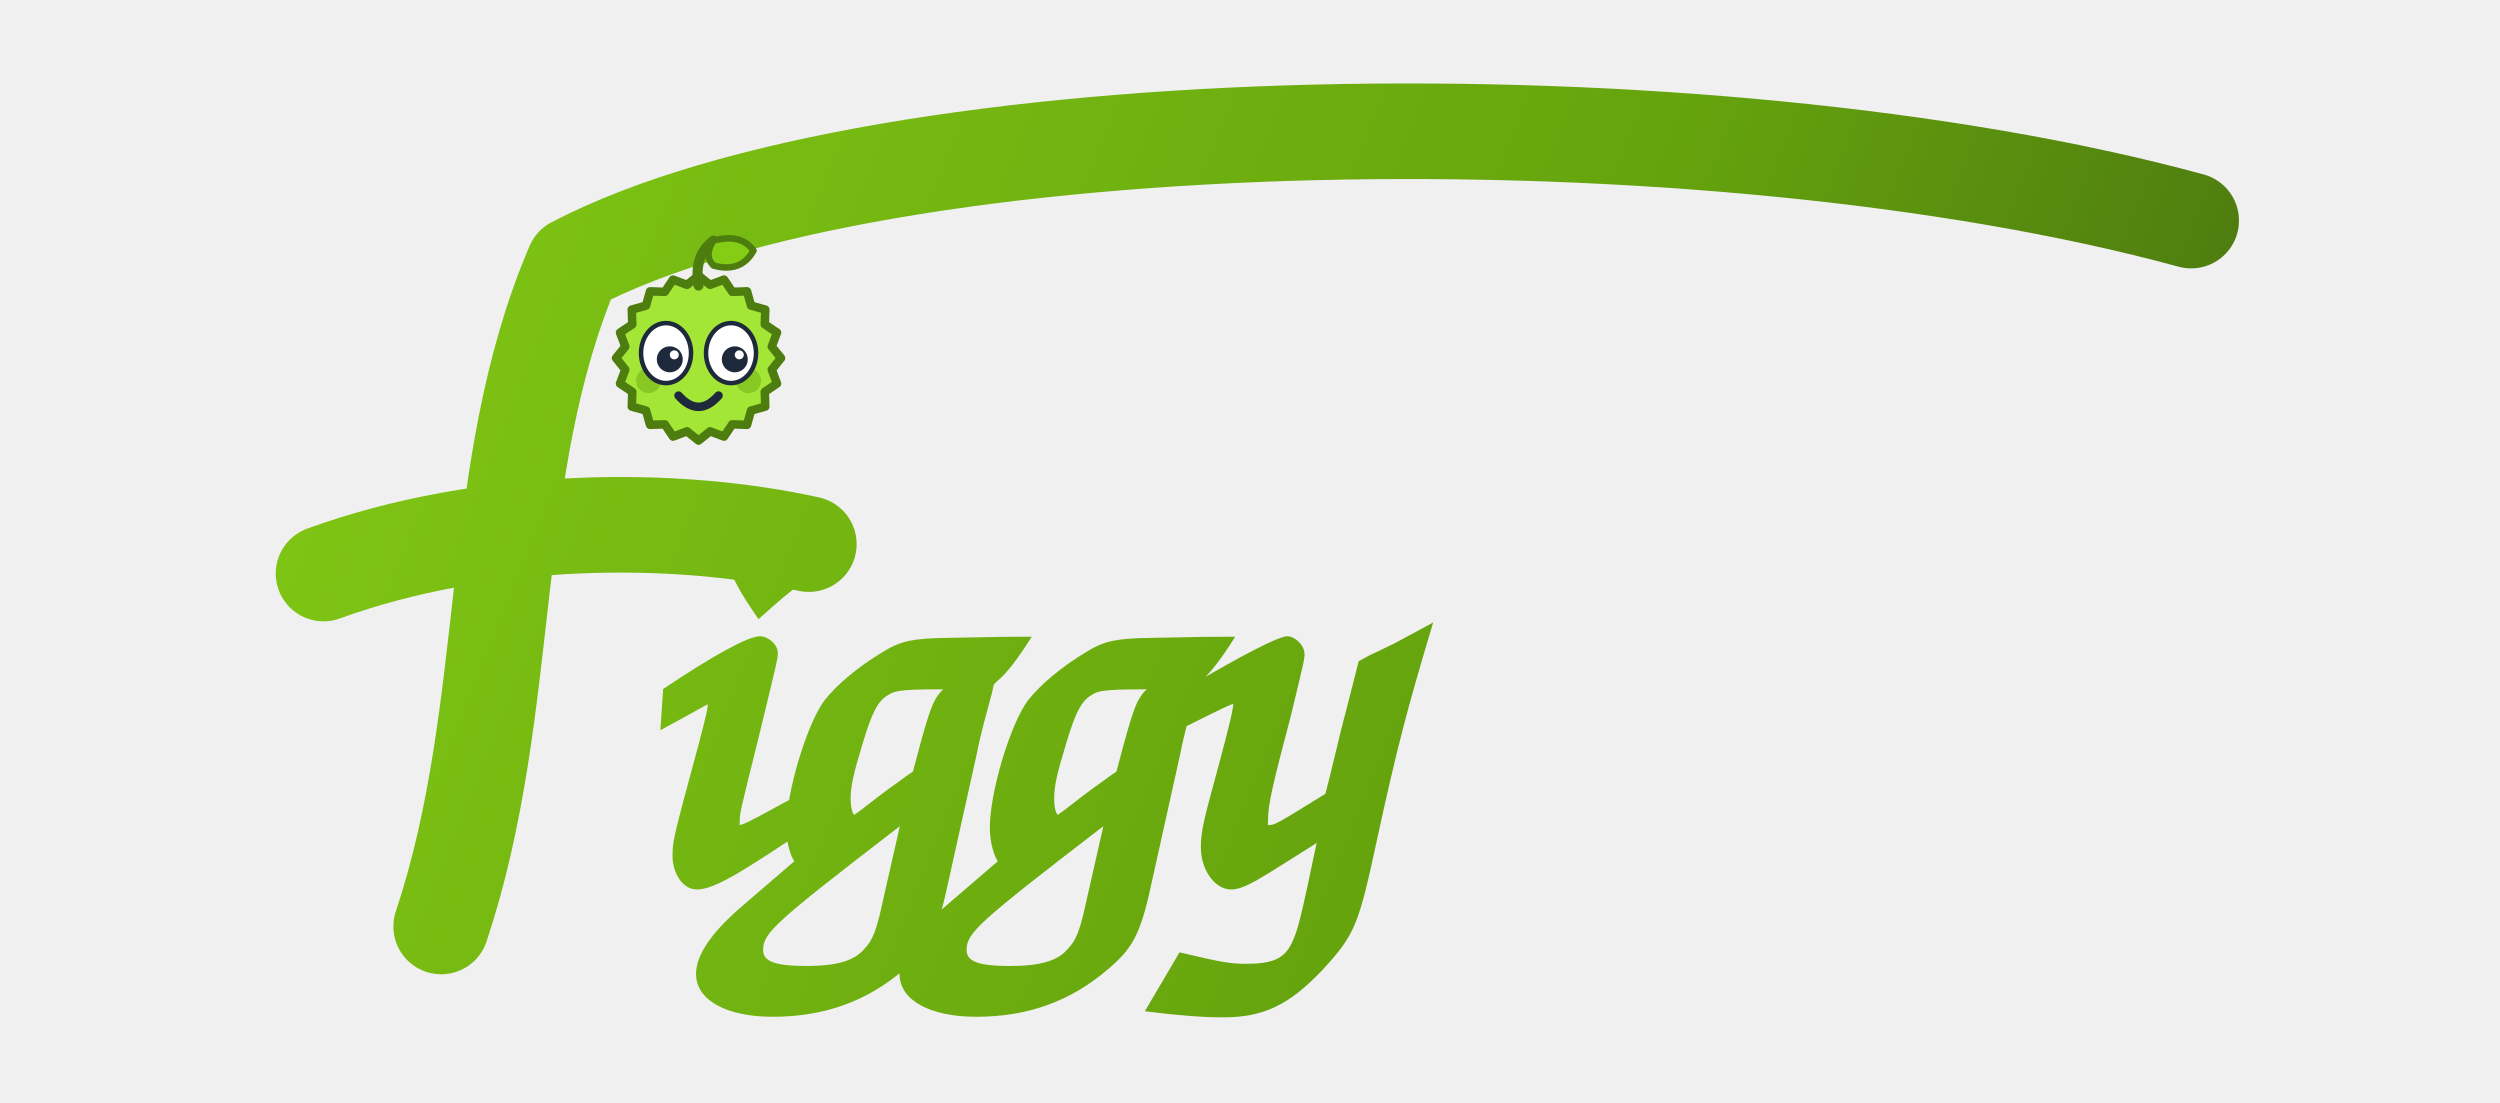
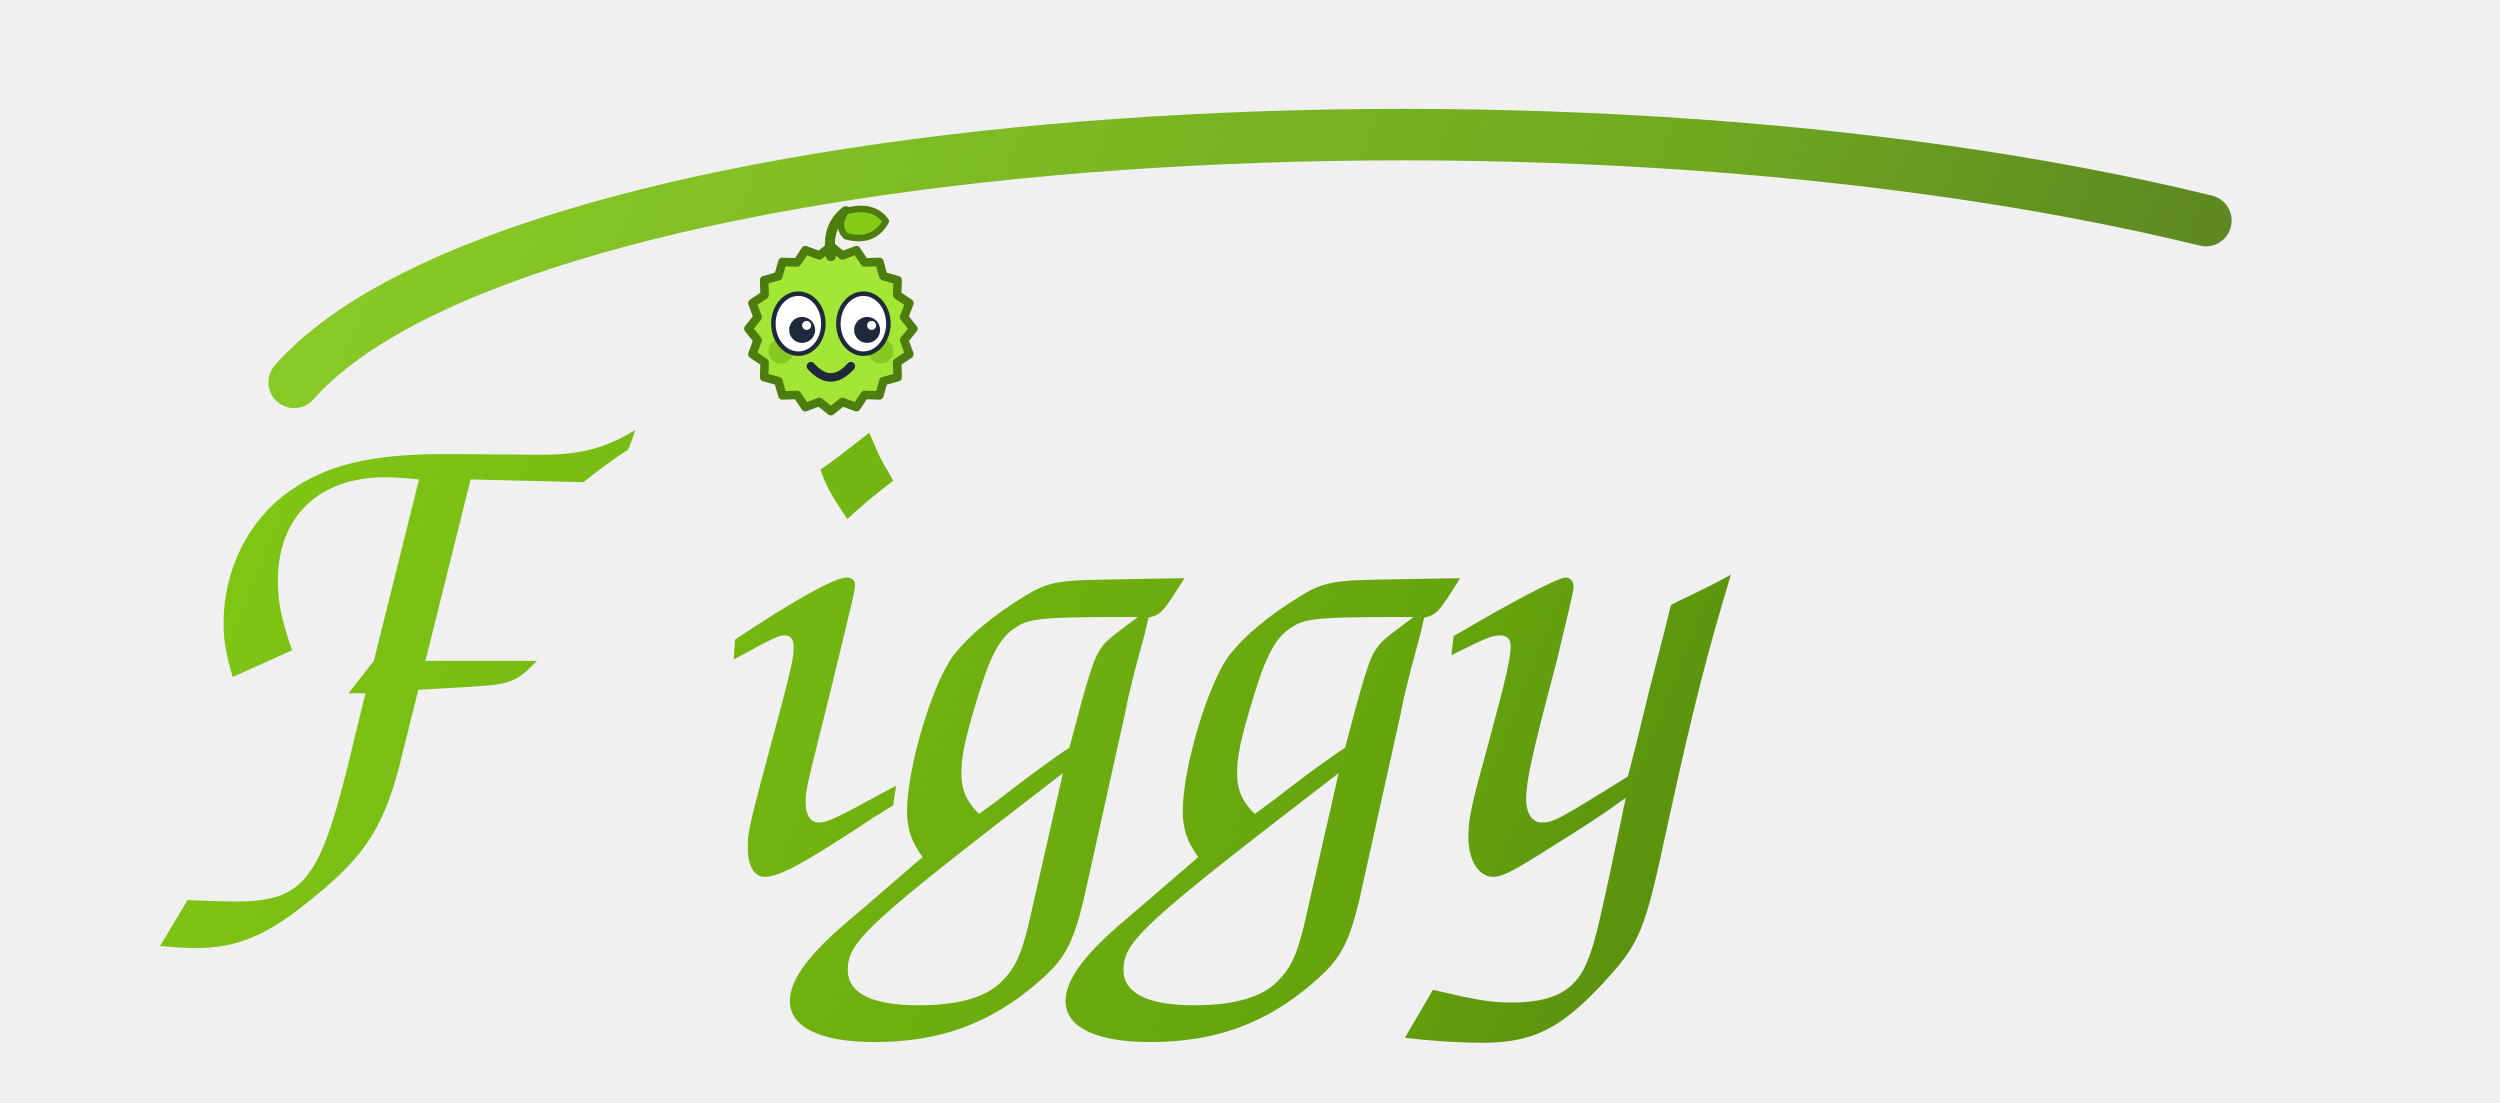
<svg xmlns="http://www.w3.org/2000/svg" viewBox="0 0 340 150" role="img" aria-label="Figgy">
  <defs>
    <linearGradient id="ink" x1="20" y1="20" x2="320" y2="140" gradientUnits="userSpaceOnUse">
      <stop offset="0" stop-color="#84cc16" />
      <stop offset="0.6" stop-color="#65a30d" />
      <stop offset="1" stop-color="#3f6212" />
    </linearGradient>
  </defs>
-   <g fill="none" stroke="url(#ink)" stroke-width="13" stroke-linecap="round" stroke-linejoin="round">
-     <path d="M298 30 C232 12, 120 14, 78 36 C66 64, 70 96, 60 126" />
-     <path d="M44 78 C66 70, 92 70, 110 74" />
+   <path d="M40 52 C70 18, 210 8, 300 30" fill="none" stroke="url(#ink)" stroke-width="7" stroke-linecap="round" opacity="0.92" />
+   <g font-family="'Pacifico','Satisfy','Segoe Script','Snell Roundhand','Apple Chancery','Brush Script MT',cursive" font-size="96" fill="url(#ink)">
+     <text x="16" y="118">F</text>
+     <text x="92" y="118" letter-spacing="-1">iggy</text>
  </g>
-   <text x="84" y="120" font-family="'Brush Script MT','Segoe Script','Snell Roundhand',cursive" font-style="italic" font-size="74" font-weight="700" fill="url(#ink)" letter-spacing="-2">iggy</text>
-   <g transform="translate(78 30) scale(0.34)">
+   <g transform="translate(96 26) scale(0.34)">
    <path d="M50.0 22.0 L54.6 25.7 L60.2 23.6 L63.5 28.5 L69.4 28.3 L71.0 34.0 L76.7 35.6 L76.5 41.5 L81.4 44.8 L79.3 50.4 L83.0 55.0 L79.3 59.6 L81.4 65.2 L76.5 68.5 L76.7 74.4 L71.0 76.0 L69.4 81.7 L63.5 81.5 L60.2 86.4 L54.6 84.3 L50.0 88.0 L45.4 84.3 L39.8 86.4 L36.5 81.5 L30.6 81.7 L29.0 76.0 L23.3 74.4 L23.5 68.5 L18.6 65.2 L20.7 59.6 L17.0 55.0 L20.7 50.4 L18.6 44.8 L23.5 41.5 L23.3 35.6 L29.0 34.0 L30.6 28.3 L36.5 28.5 L39.8 23.6 L45.4 25.7 Z" fill="#a3e635" stroke="#4d7c0f" stroke-width="3.4" stroke-linejoin="round" />
    <circle cx="30" cy="64" r="5" fill="#65a30d" opacity="0.45" />
    <circle cx="70" cy="64" r="5" fill="#65a30d" opacity="0.45" />
    <ellipse cx="37" cy="53" rx="10" ry="12" fill="#fff" stroke="#1e293b" stroke-width="1.8" />
    <ellipse cx="63" cy="53" rx="10" ry="12" fill="#fff" stroke="#1e293b" stroke-width="1.8" />
    <circle cx="38.5" cy="55.5" r="5.2" fill="#1e293b" />
    <circle cx="64.5" cy="55.5" r="5.2" fill="#1e293b" />
    <circle cx="40.3" cy="53.7" r="1.8" fill="#fff" />
    <circle cx="66.3" cy="53.7" r="1.8" fill="#fff" />
    <path d="M42 70 q8 9 16 0" stroke="#1e293b" stroke-width="3.4" fill="none" stroke-linecap="round" />
    <path d="M50 26 q-2 -12 6 -18" stroke="#4d7c0f" stroke-width="4" fill="none" stroke-linecap="round" />
    <path d="M56 8 q11 -3 16 4 q-5 9 -16 6 q-4 -4 0 -10Z" fill="#84cc16" stroke="#4d7c0f" stroke-width="2.6" stroke-linejoin="round" />
  </g>
</svg>
